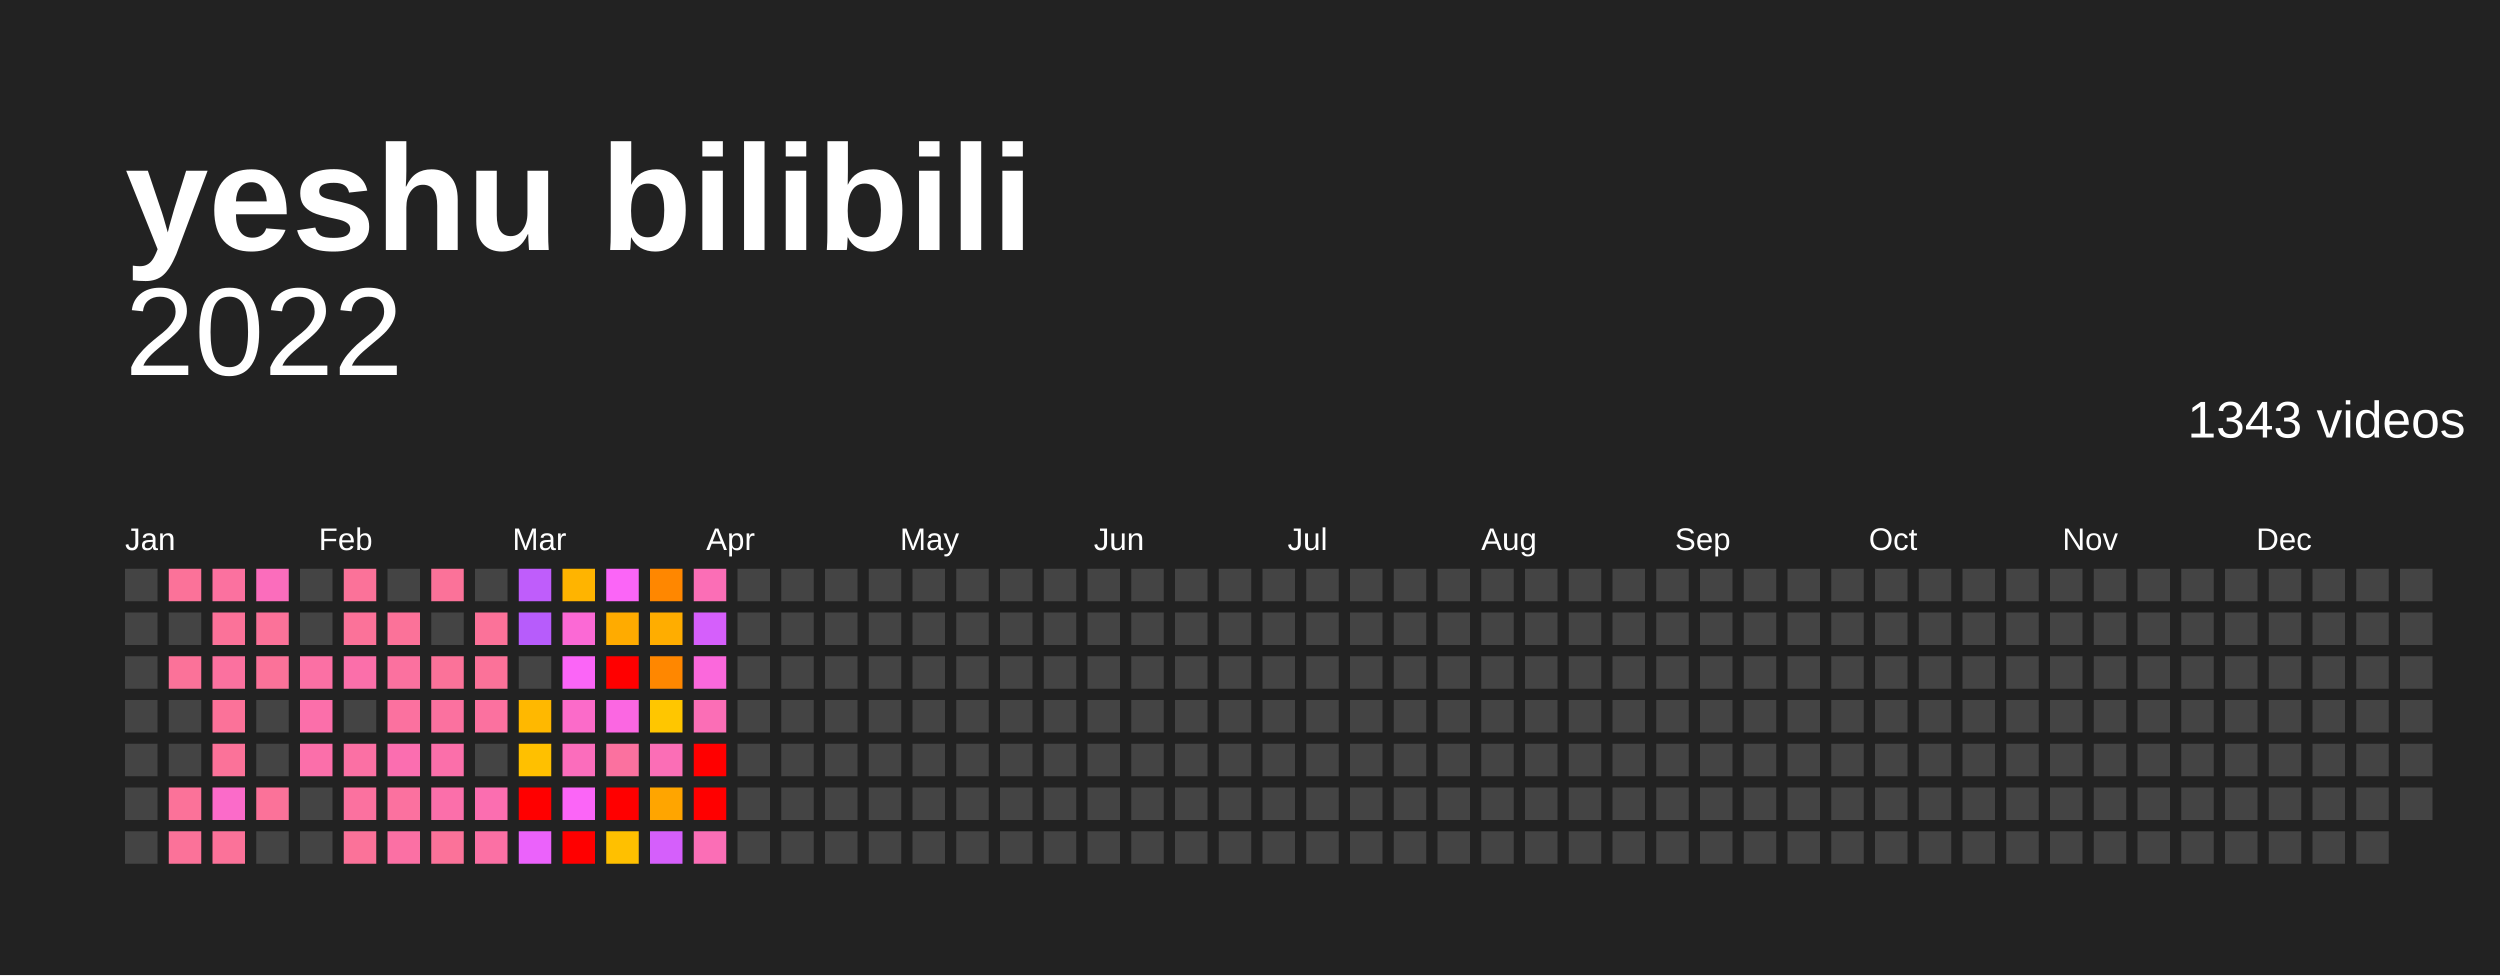
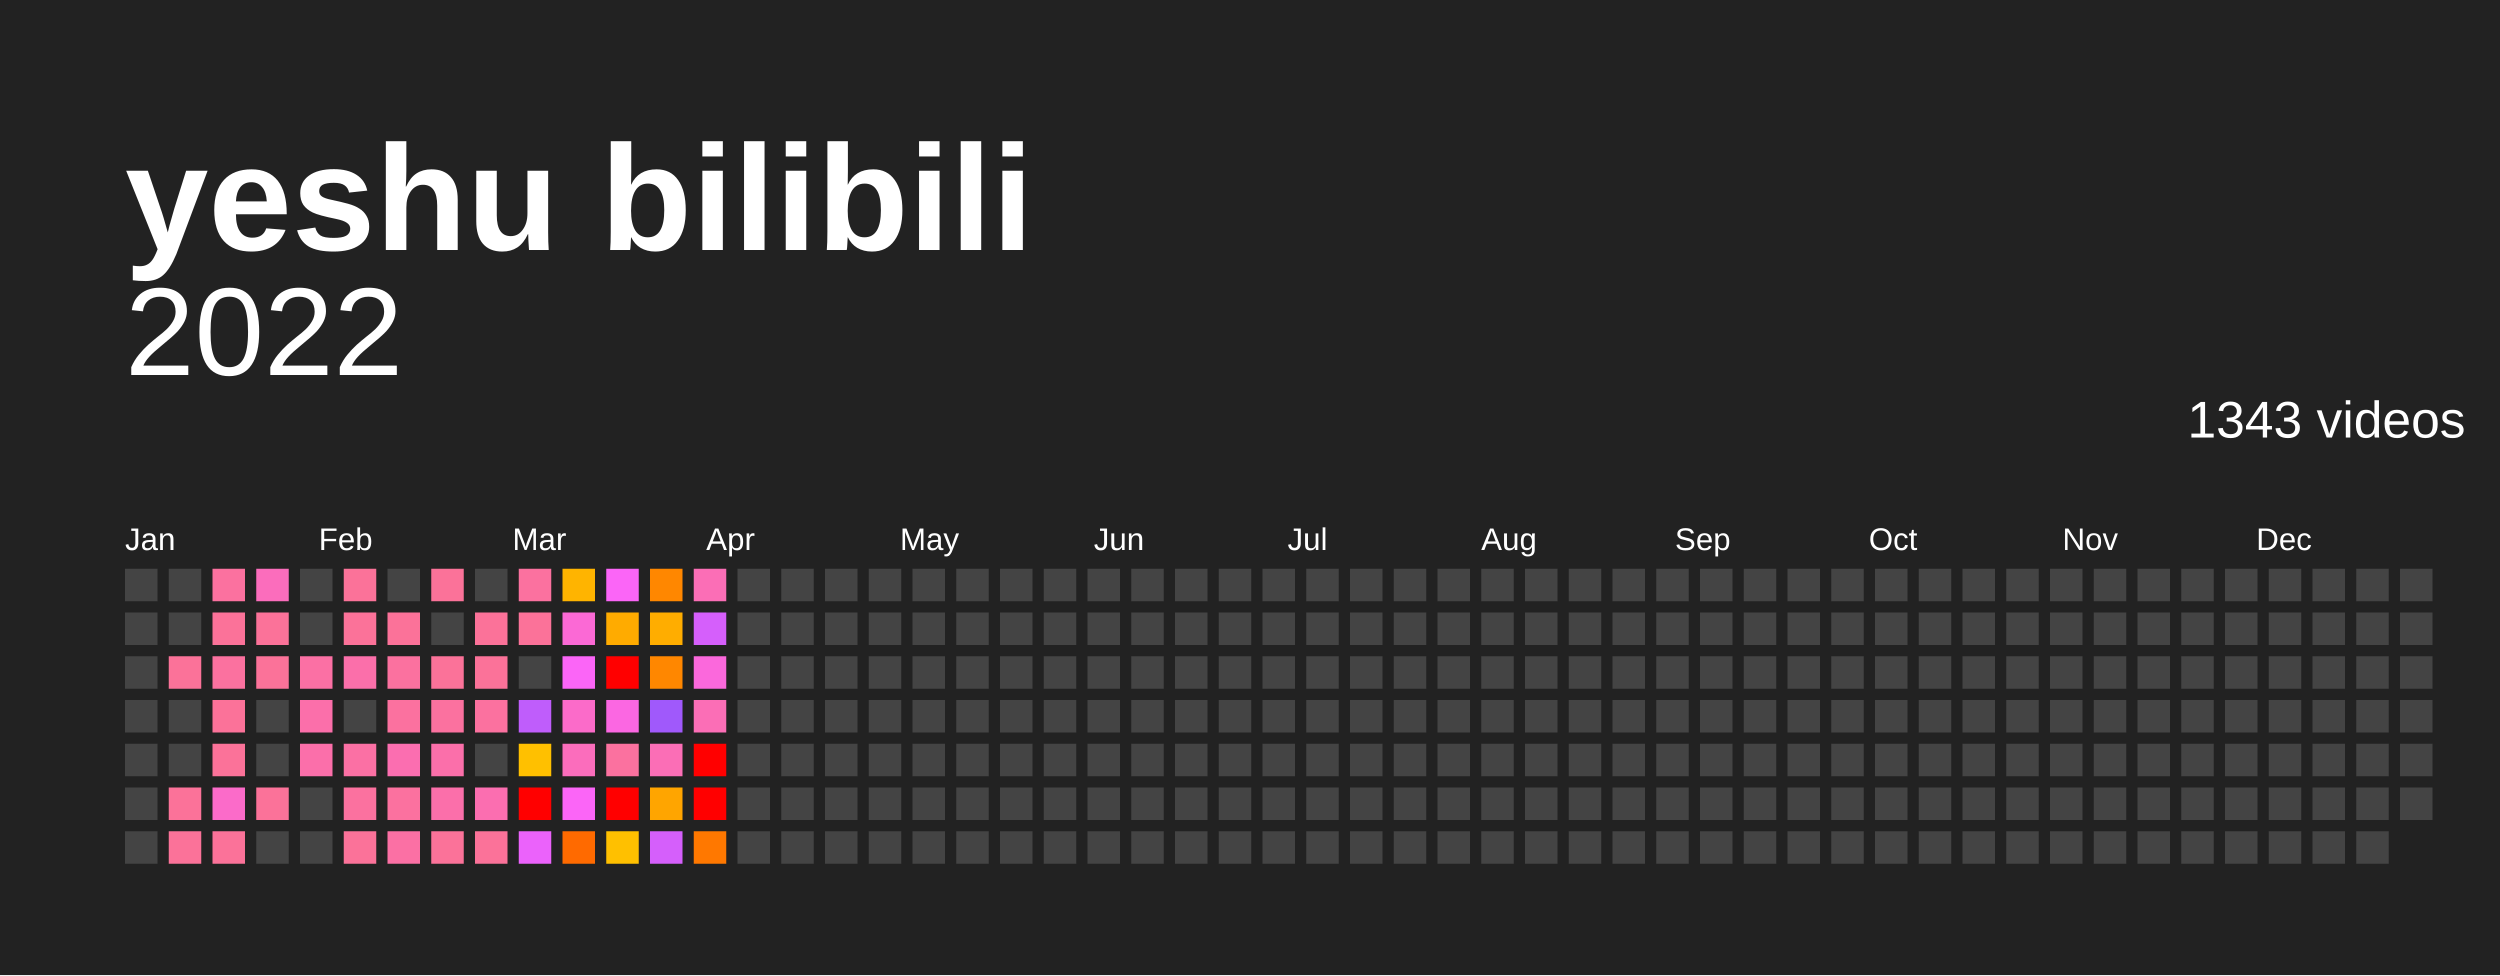
<svg xmlns="http://www.w3.org/2000/svg" baseProfile="full" height="78mm" version="1.1" viewBox="0,0,200,78" width="200mm">
  <defs />
  <rect fill="#222222" height="78" width="200" x="0" y="0" />
  <text fill="#FFFFFF" style="font-size:12px; font-family:Arial; font-weight:bold;" x="10" y="20">yeshu bilibili</text>
  <text alignment-baseline="hanging" fill="#FFFFFF" style="font-size:10.0px; font-family:Arial;" x="10" y="30">2022</text>
  <text alignment-baseline="hanging" fill="#FFFFFF" style="font-size:4.125px; font-family:Arial;" x="175" y="35">1343 videos</text>
  <text fill="#FFFFFF" style="font-size:2.5px; font-family:Arial" x="10.0" y="44">Jan</text>
  <text fill="#FFFFFF" style="font-size:2.5px; font-family:Arial" x="25.5" y="44">Feb</text>
  <text fill="#FFFFFF" style="font-size:2.5px; font-family:Arial" x="41.0" y="44">Mar</text>
  <text fill="#FFFFFF" style="font-size:2.5px; font-family:Arial" x="56.5" y="44">Apr</text>
  <text fill="#FFFFFF" style="font-size:2.5px; font-family:Arial" x="72.0" y="44">May</text>
  <text fill="#FFFFFF" style="font-size:2.5px; font-family:Arial" x="87.5" y="44">Jun</text>
  <text fill="#FFFFFF" style="font-size:2.5px; font-family:Arial" x="103.0" y="44">Jul</text>
  <text fill="#FFFFFF" style="font-size:2.5px; font-family:Arial" x="118.5" y="44">Aug</text>
  <text fill="#FFFFFF" style="font-size:2.5px; font-family:Arial" x="134.0" y="44">Sep</text>
  <text fill="#FFFFFF" style="font-size:2.5px; font-family:Arial" x="149.5" y="44">Oct</text>
  <text fill="#FFFFFF" style="font-size:2.5px; font-family:Arial" x="165.0" y="44">Nov</text>
  <text fill="#FFFFFF" style="font-size:2.5px; font-family:Arial" x="180.5" y="44">Dec</text>
  <rect fill="#444444" height="2.6" width="2.6" x="10.0" y="45.5" />
  <rect fill="#444444" height="2.6" width="2.6" x="10.0" y="49.0" />
  <rect fill="#444444" height="2.6" width="2.6" x="10.0" y="52.5" />
  <rect fill="#444444" height="2.6" width="2.6" x="10.0" y="56.0" />
  <rect fill="#444444" height="2.6" width="2.6" x="10.0" y="59.5" />
  <rect fill="#444444" height="2.6" width="2.6" x="10.0" y="63.0" />
  <rect fill="#444444" height="2.6" width="2.6" x="10.0" y="66.5" />
-   <rect fill="#fb7299" height="2.6" width="2.6" x="13.5" y="45.5" />
+   <rect fill="#444444" height="2.6" width="2.6" x="13.5" y="45.5" />
  <rect fill="#444444" height="2.6" width="2.6" x="13.5" y="49.0" />
  <rect fill="#fb7299" height="2.6" width="2.6" x="13.5" y="52.5" />
  <rect fill="#444444" height="2.6" width="2.6" x="13.5" y="56.0" />
  <rect fill="#444444" height="2.6" width="2.6" x="13.5" y="59.5" />
  <rect fill="#fb7299" height="2.6" width="2.6" x="13.5" y="63.0" />
  <rect fill="#fb7299" height="2.6" width="2.6" x="13.5" y="66.5" />
  <rect fill="#fb719f" height="2.6" width="2.6" x="17.0" y="45.5" />
  <rect fill="#fb7299" height="2.6" width="2.6" x="17.0" y="49.0" />
  <rect fill="#fb719f" height="2.6" width="2.6" x="17.0" y="52.5" />
  <rect fill="#fb7299" height="2.6" width="2.6" x="17.0" y="56.0" />
  <rect fill="#fb7299" height="2.6" width="2.6" x="17.0" y="59.5" />
  <rect fill="#fb6bc9" height="2.6" width="2.6" x="17.0" y="63.0" />
  <rect fill="#fb7299" height="2.6" width="2.6" x="17.0" y="66.5" />
  <rect fill="#fb6dbc" height="2.6" width="2.6" x="20.5" y="45.5" />
  <rect fill="#fb7299" height="2.6" width="2.6" x="20.5" y="49.0" />
  <rect fill="#fb7299" height="2.6" width="2.6" x="20.5" y="52.5" />
  <rect fill="#444444" height="2.6" width="2.6" x="20.5" y="56.0" />
  <rect fill="#444444" height="2.6" width="2.6" x="20.5" y="59.5" />
  <rect fill="#fb7299" height="2.6" width="2.6" x="20.5" y="63.0" />
  <rect fill="#444444" height="2.6" width="2.6" x="20.5" y="66.5" />
  <rect fill="#444444" height="2.6" width="2.6" x="24.0" y="45.5" />
  <rect fill="#444444" height="2.6" width="2.6" x="24.0" y="49.0" />
  <rect fill="#fb70a4" height="2.6" width="2.6" x="24.0" y="52.5" />
  <rect fill="#fb6faa" height="2.6" width="2.6" x="24.0" y="56.0" />
  <rect fill="#fb6faa" height="2.6" width="2.6" x="24.0" y="59.5" />
  <rect fill="#444444" height="2.6" width="2.6" x="24.0" y="63.0" />
  <rect fill="#444444" height="2.6" width="2.6" x="24.0" y="66.5" />
  <rect fill="#fb7299" height="2.6" width="2.6" x="27.5" y="45.5" />
  <rect fill="#fb7299" height="2.6" width="2.6" x="27.5" y="49.0" />
  <rect fill="#fb6faa" height="2.6" width="2.6" x="27.5" y="52.5" />
  <rect fill="#444444" height="2.6" width="2.6" x="27.5" y="56.0" />
  <rect fill="#fb70a4" height="2.6" width="2.6" x="27.5" y="59.5" />
  <rect fill="#fb719f" height="2.6" width="2.6" x="27.5" y="63.0" />
  <rect fill="#fb7299" height="2.6" width="2.6" x="27.5" y="66.5" />
  <rect fill="#444444" height="2.6" width="2.6" x="31.0" y="45.5" />
  <rect fill="#fb7299" height="2.6" width="2.6" x="31.0" y="49.0" />
  <rect fill="#fb719f" height="2.6" width="2.6" x="31.0" y="52.5" />
  <rect fill="#fb719f" height="2.6" width="2.6" x="31.0" y="56.0" />
  <rect fill="#fb6eb0" height="2.6" width="2.6" x="31.0" y="59.5" />
  <rect fill="#fb719f" height="2.6" width="2.6" x="31.0" y="63.0" />
  <rect fill="#fb70a4" height="2.6" width="2.6" x="31.0" y="66.5" />
  <rect fill="#fb7299" height="2.6" width="2.6" x="34.5" y="45.5" />
  <rect fill="#444444" height="2.6" width="2.6" x="34.5" y="49.0" />
  <rect fill="#fb7299" height="2.6" width="2.6" x="34.5" y="52.5" />
  <rect fill="#fb719f" height="2.6" width="2.6" x="34.5" y="56.0" />
  <rect fill="#fb6faa" height="2.6" width="2.6" x="34.5" y="59.5" />
  <rect fill="#fb6faa" height="2.6" width="2.6" x="34.5" y="63.0" />
  <rect fill="#fb7299" height="2.6" width="2.6" x="34.5" y="66.5" />
  <rect fill="#444444" height="2.6" width="2.6" x="38.0" y="45.5" />
  <rect fill="#fb7299" height="2.6" width="2.6" x="38.0" y="49.0" />
  <rect fill="#fb7299" height="2.6" width="2.6" x="38.0" y="52.5" />
  <rect fill="#fb719f" height="2.6" width="2.6" x="38.0" y="56.0" />
  <rect fill="#444444" height="2.6" width="2.6" x="38.0" y="59.5" />
  <rect fill="#fb6eb0" height="2.6" width="2.6" x="38.0" y="63.0" />
-   <rect fill="#fb70a4" height="2.6" width="2.6" x="38.0" y="66.5" />
-   <rect fill="#bf5dfb" height="2.6" width="2.6" x="41.5" y="45.5" />
-   <rect fill="#b75cfb" height="2.6" width="2.6" x="41.5" y="49.0" />
+   <rect fill="#fb7299" height="2.6" width="2.6" x="38.0" y="66.5" />
+   <rect fill="#fb719f" height="2.6" width="2.6" x="41.5" y="45.5" />
+   <rect fill="#fb7299" height="2.6" width="2.6" x="41.5" y="49.0" />
  <rect fill="#444444" height="2.6" width="2.6" x="41.5" y="52.5" />
-   <rect fill="#ffb800" height="2.6" width="2.6" x="41.5" y="56.0" />
+   <rect fill="#bf5dfb" height="2.6" width="2.6" x="41.5" y="56.0" />
  <rect fill="#ffc000" height="2.6" width="2.6" x="41.5" y="59.5" />
  <rect fill="red" height="2.6" width="2.6" x="41.5" y="63.0" />
  <rect fill="#eb62fb" height="2.6" width="2.6" x="41.5" y="66.5" />
  <rect fill="#ffb400" height="2.6" width="2.6" x="45.0" y="45.5" />
  <rect fill="#fb69d5" height="2.6" width="2.6" x="45.0" y="49.0" />
  <rect fill="#fb65f7" height="2.6" width="2.6" x="45.0" y="52.5" />
  <rect fill="#fb6bc9" height="2.6" width="2.6" x="45.0" y="56.0" />
  <rect fill="#fb6dbc" height="2.6" width="2.6" x="45.0" y="59.5" />
  <rect fill="#fb65f7" height="2.6" width="2.6" x="45.0" y="63.0" />
-   <rect fill="red" height="2.6" width="2.6" x="45.0" y="66.5" />
+   <rect fill="#ff6a00" height="2.6" width="2.6" x="45.0" y="66.5" />
  <rect fill="#fb65f7" height="2.6" width="2.6" x="48.5" y="45.5" />
  <rect fill="#ffab00" height="2.6" width="2.6" x="48.5" y="49.0" />
  <rect fill="red" height="2.6" width="2.6" x="48.5" y="52.5" />
  <rect fill="#fb67e2" height="2.6" width="2.6" x="48.5" y="56.0" />
  <rect fill="#fb719f" height="2.6" width="2.6" x="48.5" y="59.5" />
  <rect fill="red" height="2.6" width="2.6" x="48.5" y="63.0" />
  <rect fill="#ffc000" height="2.6" width="2.6" x="48.5" y="66.5" />
  <rect fill="#ff8700" height="2.6" width="2.6" x="52.0" y="45.5" />
  <rect fill="#ffad00" height="2.6" width="2.6" x="52.0" y="49.0" />
  <rect fill="#ff8700" height="2.6" width="2.6" x="52.0" y="52.5" />
-   <rect fill="#ffc600" height="2.6" width="2.6" x="52.0" y="56.0" />
+   <rect fill="#a059fb" height="2.6" width="2.6" x="52.0" y="56.0" />
  <rect fill="#fb6eb6" height="2.6" width="2.6" x="52.0" y="59.5" />
  <rect fill="#ffa500" height="2.6" width="2.6" x="52.0" y="63.0" />
  <rect fill="#d55ffb" height="2.6" width="2.6" x="52.0" y="66.5" />
  <rect fill="#fb6eb6" height="2.6" width="2.6" x="55.5" y="45.5" />
  <rect fill="#d55ffb" height="2.6" width="2.6" x="55.5" y="49.0" />
  <rect fill="#fb68dc" height="2.6" width="2.6" x="55.5" y="52.5" />
  <rect fill="#fb6eb6" height="2.6" width="2.6" x="55.5" y="56.0" />
  <rect fill="red" height="2.6" width="2.6" x="55.5" y="59.5" />
  <rect fill="red" height="2.6" width="2.6" x="55.5" y="63.0" />
-   <rect fill="#fb6eb6" height="2.6" width="2.6" x="55.5" y="66.5" />
+   <rect fill="#ff7800" height="2.6" width="2.6" x="55.5" y="66.5" />
  <rect fill="#444444" height="2.6" width="2.6" x="59.0" y="45.5" />
  <rect fill="#444444" height="2.6" width="2.6" x="59.0" y="49.0" />
  <rect fill="#444444" height="2.6" width="2.6" x="59.0" y="52.5" />
  <rect fill="#444444" height="2.6" width="2.6" x="59.0" y="56.0" />
  <rect fill="#444444" height="2.6" width="2.6" x="59.0" y="59.5" />
  <rect fill="#444444" height="2.6" width="2.6" x="59.0" y="63.0" />
  <rect fill="#444444" height="2.6" width="2.6" x="59.0" y="66.5" />
  <rect fill="#444444" height="2.6" width="2.6" x="62.5" y="45.5" />
  <rect fill="#444444" height="2.6" width="2.6" x="62.5" y="49.0" />
  <rect fill="#444444" height="2.6" width="2.6" x="62.5" y="52.5" />
  <rect fill="#444444" height="2.6" width="2.6" x="62.5" y="56.0" />
  <rect fill="#444444" height="2.6" width="2.6" x="62.5" y="59.5" />
  <rect fill="#444444" height="2.6" width="2.6" x="62.5" y="63.0" />
  <rect fill="#444444" height="2.6" width="2.6" x="62.5" y="66.5" />
  <rect fill="#444444" height="2.6" width="2.6" x="66.0" y="45.5" />
  <rect fill="#444444" height="2.6" width="2.6" x="66.0" y="49.0" />
  <rect fill="#444444" height="2.6" width="2.6" x="66.0" y="52.5" />
  <rect fill="#444444" height="2.6" width="2.6" x="66.0" y="56.0" />
  <rect fill="#444444" height="2.6" width="2.6" x="66.0" y="59.5" />
  <rect fill="#444444" height="2.6" width="2.6" x="66.0" y="63.0" />
  <rect fill="#444444" height="2.6" width="2.6" x="66.0" y="66.5" />
  <rect fill="#444444" height="2.6" width="2.6" x="69.5" y="45.5" />
  <rect fill="#444444" height="2.6" width="2.6" x="69.5" y="49.0" />
  <rect fill="#444444" height="2.6" width="2.6" x="69.5" y="52.5" />
  <rect fill="#444444" height="2.6" width="2.6" x="69.5" y="56.0" />
  <rect fill="#444444" height="2.6" width="2.6" x="69.5" y="59.5" />
  <rect fill="#444444" height="2.6" width="2.6" x="69.5" y="63.0" />
  <rect fill="#444444" height="2.6" width="2.6" x="69.5" y="66.5" />
  <rect fill="#444444" height="2.6" width="2.6" x="73.0" y="45.5" />
  <rect fill="#444444" height="2.6" width="2.6" x="73.0" y="49.0" />
  <rect fill="#444444" height="2.6" width="2.6" x="73.0" y="52.5" />
  <rect fill="#444444" height="2.6" width="2.6" x="73.0" y="56.0" />
  <rect fill="#444444" height="2.6" width="2.6" x="73.0" y="59.5" />
  <rect fill="#444444" height="2.6" width="2.6" x="73.0" y="63.0" />
  <rect fill="#444444" height="2.6" width="2.6" x="73.0" y="66.5" />
  <rect fill="#444444" height="2.6" width="2.6" x="76.5" y="45.5" />
  <rect fill="#444444" height="2.6" width="2.6" x="76.5" y="49.0" />
  <rect fill="#444444" height="2.6" width="2.6" x="76.5" y="52.5" />
  <rect fill="#444444" height="2.6" width="2.6" x="76.5" y="56.0" />
  <rect fill="#444444" height="2.6" width="2.6" x="76.5" y="59.5" />
  <rect fill="#444444" height="2.6" width="2.6" x="76.5" y="63.0" />
  <rect fill="#444444" height="2.6" width="2.6" x="76.5" y="66.5" />
  <rect fill="#444444" height="2.6" width="2.6" x="80.0" y="45.5" />
  <rect fill="#444444" height="2.6" width="2.6" x="80.0" y="49.0" />
  <rect fill="#444444" height="2.6" width="2.6" x="80.0" y="52.5" />
  <rect fill="#444444" height="2.6" width="2.6" x="80.0" y="56.0" />
  <rect fill="#444444" height="2.6" width="2.6" x="80.0" y="59.5" />
  <rect fill="#444444" height="2.6" width="2.6" x="80.0" y="63.0" />
  <rect fill="#444444" height="2.6" width="2.6" x="80.0" y="66.5" />
  <rect fill="#444444" height="2.6" width="2.6" x="83.5" y="45.5" />
  <rect fill="#444444" height="2.6" width="2.6" x="83.5" y="49.0" />
  <rect fill="#444444" height="2.6" width="2.6" x="83.5" y="52.5" />
  <rect fill="#444444" height="2.6" width="2.6" x="83.5" y="56.0" />
  <rect fill="#444444" height="2.6" width="2.6" x="83.5" y="59.5" />
  <rect fill="#444444" height="2.6" width="2.6" x="83.5" y="63.0" />
  <rect fill="#444444" height="2.6" width="2.6" x="83.5" y="66.5" />
  <rect fill="#444444" height="2.6" width="2.6" x="87.0" y="45.5" />
  <rect fill="#444444" height="2.6" width="2.6" x="87.0" y="49.0" />
  <rect fill="#444444" height="2.6" width="2.6" x="87.0" y="52.5" />
  <rect fill="#444444" height="2.6" width="2.6" x="87.0" y="56.0" />
  <rect fill="#444444" height="2.6" width="2.6" x="87.0" y="59.5" />
  <rect fill="#444444" height="2.6" width="2.6" x="87.0" y="63.0" />
  <rect fill="#444444" height="2.6" width="2.6" x="87.0" y="66.5" />
  <rect fill="#444444" height="2.6" width="2.6" x="90.5" y="45.5" />
  <rect fill="#444444" height="2.6" width="2.6" x="90.5" y="49.0" />
  <rect fill="#444444" height="2.6" width="2.6" x="90.5" y="52.5" />
  <rect fill="#444444" height="2.6" width="2.6" x="90.5" y="56.0" />
  <rect fill="#444444" height="2.6" width="2.6" x="90.5" y="59.5" />
  <rect fill="#444444" height="2.6" width="2.6" x="90.5" y="63.0" />
  <rect fill="#444444" height="2.6" width="2.6" x="90.5" y="66.5" />
  <rect fill="#444444" height="2.6" width="2.6" x="94.0" y="45.5" />
  <rect fill="#444444" height="2.6" width="2.6" x="94.0" y="49.0" />
  <rect fill="#444444" height="2.6" width="2.6" x="94.0" y="52.5" />
  <rect fill="#444444" height="2.6" width="2.6" x="94.0" y="56.0" />
  <rect fill="#444444" height="2.6" width="2.6" x="94.0" y="59.5" />
  <rect fill="#444444" height="2.6" width="2.6" x="94.0" y="63.0" />
  <rect fill="#444444" height="2.6" width="2.6" x="94.0" y="66.5" />
  <rect fill="#444444" height="2.6" width="2.6" x="97.5" y="45.5" />
  <rect fill="#444444" height="2.6" width="2.6" x="97.5" y="49.0" />
  <rect fill="#444444" height="2.6" width="2.6" x="97.5" y="52.5" />
  <rect fill="#444444" height="2.6" width="2.6" x="97.5" y="56.0" />
  <rect fill="#444444" height="2.6" width="2.6" x="97.5" y="59.5" />
  <rect fill="#444444" height="2.6" width="2.6" x="97.5" y="63.0" />
  <rect fill="#444444" height="2.6" width="2.6" x="97.5" y="66.5" />
  <rect fill="#444444" height="2.6" width="2.6" x="101.0" y="45.5" />
  <rect fill="#444444" height="2.6" width="2.6" x="101.0" y="49.0" />
  <rect fill="#444444" height="2.6" width="2.6" x="101.0" y="52.5" />
  <rect fill="#444444" height="2.6" width="2.6" x="101.0" y="56.0" />
  <rect fill="#444444" height="2.6" width="2.6" x="101.0" y="59.5" />
  <rect fill="#444444" height="2.6" width="2.6" x="101.0" y="63.0" />
  <rect fill="#444444" height="2.6" width="2.6" x="101.0" y="66.5" />
  <rect fill="#444444" height="2.6" width="2.6" x="104.5" y="45.5" />
  <rect fill="#444444" height="2.6" width="2.6" x="104.5" y="49.0" />
  <rect fill="#444444" height="2.6" width="2.6" x="104.5" y="52.5" />
  <rect fill="#444444" height="2.6" width="2.6" x="104.5" y="56.0" />
  <rect fill="#444444" height="2.6" width="2.6" x="104.5" y="59.5" />
  <rect fill="#444444" height="2.6" width="2.6" x="104.5" y="63.0" />
  <rect fill="#444444" height="2.6" width="2.6" x="104.5" y="66.5" />
  <rect fill="#444444" height="2.6" width="2.6" x="108.0" y="45.5" />
  <rect fill="#444444" height="2.6" width="2.6" x="108.0" y="49.0" />
  <rect fill="#444444" height="2.6" width="2.6" x="108.0" y="52.5" />
  <rect fill="#444444" height="2.6" width="2.6" x="108.0" y="56.0" />
  <rect fill="#444444" height="2.6" width="2.6" x="108.0" y="59.5" />
  <rect fill="#444444" height="2.6" width="2.6" x="108.0" y="63.0" />
  <rect fill="#444444" height="2.6" width="2.6" x="108.0" y="66.5" />
  <rect fill="#444444" height="2.6" width="2.6" x="111.5" y="45.5" />
  <rect fill="#444444" height="2.6" width="2.6" x="111.5" y="49.0" />
  <rect fill="#444444" height="2.6" width="2.6" x="111.5" y="52.5" />
  <rect fill="#444444" height="2.6" width="2.6" x="111.5" y="56.0" />
  <rect fill="#444444" height="2.6" width="2.6" x="111.5" y="59.5" />
  <rect fill="#444444" height="2.6" width="2.6" x="111.5" y="63.0" />
  <rect fill="#444444" height="2.6" width="2.6" x="111.5" y="66.5" />
  <rect fill="#444444" height="2.6" width="2.6" x="115.0" y="45.5" />
  <rect fill="#444444" height="2.6" width="2.6" x="115.0" y="49.0" />
  <rect fill="#444444" height="2.6" width="2.6" x="115.0" y="52.5" />
  <rect fill="#444444" height="2.6" width="2.6" x="115.0" y="56.0" />
  <rect fill="#444444" height="2.6" width="2.6" x="115.0" y="59.5" />
  <rect fill="#444444" height="2.6" width="2.6" x="115.0" y="63.0" />
  <rect fill="#444444" height="2.6" width="2.6" x="115.0" y="66.5" />
  <rect fill="#444444" height="2.6" width="2.6" x="118.5" y="45.5" />
  <rect fill="#444444" height="2.6" width="2.6" x="118.5" y="49.0" />
  <rect fill="#444444" height="2.6" width="2.6" x="118.5" y="52.5" />
  <rect fill="#444444" height="2.6" width="2.6" x="118.5" y="56.0" />
  <rect fill="#444444" height="2.6" width="2.6" x="118.5" y="59.5" />
  <rect fill="#444444" height="2.6" width="2.6" x="118.5" y="63.0" />
  <rect fill="#444444" height="2.6" width="2.6" x="118.5" y="66.5" />
  <rect fill="#444444" height="2.6" width="2.6" x="122.0" y="45.5" />
  <rect fill="#444444" height="2.6" width="2.6" x="122.0" y="49.0" />
  <rect fill="#444444" height="2.6" width="2.6" x="122.0" y="52.5" />
  <rect fill="#444444" height="2.6" width="2.6" x="122.0" y="56.0" />
  <rect fill="#444444" height="2.6" width="2.6" x="122.0" y="59.5" />
  <rect fill="#444444" height="2.6" width="2.6" x="122.0" y="63.0" />
  <rect fill="#444444" height="2.6" width="2.6" x="122.0" y="66.5" />
  <rect fill="#444444" height="2.6" width="2.6" x="125.5" y="45.5" />
  <rect fill="#444444" height="2.6" width="2.6" x="125.5" y="49.0" />
  <rect fill="#444444" height="2.6" width="2.6" x="125.5" y="52.5" />
  <rect fill="#444444" height="2.6" width="2.6" x="125.5" y="56.0" />
  <rect fill="#444444" height="2.6" width="2.6" x="125.5" y="59.5" />
  <rect fill="#444444" height="2.6" width="2.6" x="125.5" y="63.0" />
  <rect fill="#444444" height="2.6" width="2.6" x="125.5" y="66.5" />
  <rect fill="#444444" height="2.6" width="2.6" x="129.0" y="45.5" />
  <rect fill="#444444" height="2.6" width="2.6" x="129.0" y="49.0" />
  <rect fill="#444444" height="2.6" width="2.6" x="129.0" y="52.5" />
  <rect fill="#444444" height="2.6" width="2.6" x="129.0" y="56.0" />
  <rect fill="#444444" height="2.6" width="2.6" x="129.0" y="59.5" />
  <rect fill="#444444" height="2.6" width="2.6" x="129.0" y="63.0" />
  <rect fill="#444444" height="2.6" width="2.6" x="129.0" y="66.5" />
  <rect fill="#444444" height="2.6" width="2.6" x="132.5" y="45.5" />
  <rect fill="#444444" height="2.6" width="2.6" x="132.5" y="49.0" />
  <rect fill="#444444" height="2.6" width="2.6" x="132.5" y="52.5" />
  <rect fill="#444444" height="2.6" width="2.6" x="132.5" y="56.0" />
  <rect fill="#444444" height="2.6" width="2.6" x="132.5" y="59.5" />
  <rect fill="#444444" height="2.6" width="2.6" x="132.5" y="63.0" />
  <rect fill="#444444" height="2.6" width="2.6" x="132.5" y="66.5" />
  <rect fill="#444444" height="2.6" width="2.6" x="136.0" y="45.5" />
  <rect fill="#444444" height="2.6" width="2.6" x="136.0" y="49.0" />
  <rect fill="#444444" height="2.6" width="2.6" x="136.0" y="52.5" />
  <rect fill="#444444" height="2.6" width="2.6" x="136.0" y="56.0" />
  <rect fill="#444444" height="2.6" width="2.6" x="136.0" y="59.5" />
  <rect fill="#444444" height="2.6" width="2.6" x="136.0" y="63.0" />
  <rect fill="#444444" height="2.6" width="2.6" x="136.0" y="66.5" />
  <rect fill="#444444" height="2.6" width="2.6" x="139.5" y="45.5" />
  <rect fill="#444444" height="2.6" width="2.6" x="139.5" y="49.0" />
  <rect fill="#444444" height="2.6" width="2.6" x="139.5" y="52.5" />
  <rect fill="#444444" height="2.6" width="2.6" x="139.5" y="56.0" />
  <rect fill="#444444" height="2.6" width="2.6" x="139.5" y="59.5" />
  <rect fill="#444444" height="2.6" width="2.6" x="139.5" y="63.0" />
  <rect fill="#444444" height="2.6" width="2.6" x="139.5" y="66.5" />
  <rect fill="#444444" height="2.6" width="2.6" x="143.0" y="45.5" />
  <rect fill="#444444" height="2.6" width="2.6" x="143.0" y="49.0" />
  <rect fill="#444444" height="2.6" width="2.6" x="143.0" y="52.5" />
  <rect fill="#444444" height="2.6" width="2.6" x="143.0" y="56.0" />
  <rect fill="#444444" height="2.6" width="2.6" x="143.0" y="59.5" />
  <rect fill="#444444" height="2.6" width="2.6" x="143.0" y="63.0" />
  <rect fill="#444444" height="2.6" width="2.6" x="143.0" y="66.5" />
  <rect fill="#444444" height="2.6" width="2.6" x="146.5" y="45.5" />
  <rect fill="#444444" height="2.6" width="2.6" x="146.5" y="49.0" />
  <rect fill="#444444" height="2.6" width="2.6" x="146.5" y="52.5" />
  <rect fill="#444444" height="2.6" width="2.6" x="146.5" y="56.0" />
  <rect fill="#444444" height="2.6" width="2.6" x="146.5" y="59.5" />
  <rect fill="#444444" height="2.6" width="2.6" x="146.5" y="63.0" />
  <rect fill="#444444" height="2.6" width="2.6" x="146.5" y="66.5" />
  <rect fill="#444444" height="2.6" width="2.6" x="150.0" y="45.5" />
  <rect fill="#444444" height="2.6" width="2.6" x="150.0" y="49.0" />
  <rect fill="#444444" height="2.6" width="2.6" x="150.0" y="52.5" />
  <rect fill="#444444" height="2.6" width="2.6" x="150.0" y="56.0" />
  <rect fill="#444444" height="2.6" width="2.6" x="150.0" y="59.5" />
  <rect fill="#444444" height="2.6" width="2.6" x="150.0" y="63.0" />
  <rect fill="#444444" height="2.6" width="2.6" x="150.0" y="66.5" />
  <rect fill="#444444" height="2.6" width="2.6" x="153.5" y="45.5" />
  <rect fill="#444444" height="2.6" width="2.6" x="153.5" y="49.0" />
  <rect fill="#444444" height="2.6" width="2.6" x="153.5" y="52.5" />
  <rect fill="#444444" height="2.6" width="2.6" x="153.5" y="56.0" />
  <rect fill="#444444" height="2.6" width="2.6" x="153.5" y="59.5" />
  <rect fill="#444444" height="2.6" width="2.6" x="153.5" y="63.0" />
  <rect fill="#444444" height="2.6" width="2.6" x="153.5" y="66.5" />
  <rect fill="#444444" height="2.6" width="2.6" x="157.0" y="45.5" />
  <rect fill="#444444" height="2.6" width="2.6" x="157.0" y="49.0" />
  <rect fill="#444444" height="2.6" width="2.6" x="157.0" y="52.5" />
  <rect fill="#444444" height="2.6" width="2.6" x="157.0" y="56.0" />
  <rect fill="#444444" height="2.6" width="2.6" x="157.0" y="59.5" />
  <rect fill="#444444" height="2.6" width="2.6" x="157.0" y="63.0" />
  <rect fill="#444444" height="2.6" width="2.6" x="157.0" y="66.5" />
  <rect fill="#444444" height="2.6" width="2.6" x="160.5" y="45.5" />
  <rect fill="#444444" height="2.6" width="2.6" x="160.5" y="49.0" />
  <rect fill="#444444" height="2.6" width="2.6" x="160.5" y="52.5" />
  <rect fill="#444444" height="2.6" width="2.6" x="160.5" y="56.0" />
  <rect fill="#444444" height="2.6" width="2.6" x="160.5" y="59.5" />
  <rect fill="#444444" height="2.6" width="2.6" x="160.5" y="63.0" />
  <rect fill="#444444" height="2.6" width="2.6" x="160.5" y="66.5" />
  <rect fill="#444444" height="2.6" width="2.6" x="164.0" y="45.5" />
  <rect fill="#444444" height="2.6" width="2.6" x="164.0" y="49.0" />
  <rect fill="#444444" height="2.6" width="2.6" x="164.0" y="52.5" />
  <rect fill="#444444" height="2.6" width="2.6" x="164.0" y="56.0" />
  <rect fill="#444444" height="2.6" width="2.6" x="164.0" y="59.5" />
  <rect fill="#444444" height="2.6" width="2.6" x="164.0" y="63.0" />
  <rect fill="#444444" height="2.6" width="2.6" x="164.0" y="66.5" />
  <rect fill="#444444" height="2.6" width="2.6" x="167.5" y="45.5" />
  <rect fill="#444444" height="2.6" width="2.6" x="167.5" y="49.0" />
  <rect fill="#444444" height="2.6" width="2.6" x="167.5" y="52.5" />
  <rect fill="#444444" height="2.6" width="2.6" x="167.5" y="56.0" />
  <rect fill="#444444" height="2.6" width="2.6" x="167.5" y="59.5" />
  <rect fill="#444444" height="2.6" width="2.6" x="167.5" y="63.0" />
  <rect fill="#444444" height="2.6" width="2.6" x="167.5" y="66.5" />
  <rect fill="#444444" height="2.6" width="2.6" x="171.0" y="45.5" />
  <rect fill="#444444" height="2.6" width="2.6" x="171.0" y="49.0" />
  <rect fill="#444444" height="2.6" width="2.6" x="171.0" y="52.5" />
  <rect fill="#444444" height="2.6" width="2.6" x="171.0" y="56.0" />
  <rect fill="#444444" height="2.6" width="2.6" x="171.0" y="59.5" />
  <rect fill="#444444" height="2.6" width="2.6" x="171.0" y="63.0" />
  <rect fill="#444444" height="2.6" width="2.6" x="171.0" y="66.5" />
  <rect fill="#444444" height="2.6" width="2.6" x="174.5" y="45.5" />
  <rect fill="#444444" height="2.6" width="2.6" x="174.5" y="49.0" />
  <rect fill="#444444" height="2.6" width="2.6" x="174.5" y="52.5" />
  <rect fill="#444444" height="2.6" width="2.6" x="174.5" y="56.0" />
  <rect fill="#444444" height="2.6" width="2.6" x="174.5" y="59.5" />
  <rect fill="#444444" height="2.6" width="2.6" x="174.5" y="63.0" />
  <rect fill="#444444" height="2.6" width="2.6" x="174.5" y="66.5" />
  <rect fill="#444444" height="2.6" width="2.6" x="178.0" y="45.5" />
  <rect fill="#444444" height="2.6" width="2.6" x="178.0" y="49.0" />
  <rect fill="#444444" height="2.6" width="2.6" x="178.0" y="52.5" />
  <rect fill="#444444" height="2.6" width="2.6" x="178.0" y="56.0" />
  <rect fill="#444444" height="2.6" width="2.6" x="178.0" y="59.5" />
  <rect fill="#444444" height="2.6" width="2.6" x="178.0" y="63.0" />
  <rect fill="#444444" height="2.6" width="2.6" x="178.0" y="66.5" />
  <rect fill="#444444" height="2.6" width="2.6" x="181.5" y="45.5" />
  <rect fill="#444444" height="2.6" width="2.6" x="181.5" y="49.0" />
  <rect fill="#444444" height="2.6" width="2.6" x="181.5" y="52.5" />
  <rect fill="#444444" height="2.6" width="2.6" x="181.5" y="56.0" />
  <rect fill="#444444" height="2.6" width="2.6" x="181.5" y="59.5" />
  <rect fill="#444444" height="2.6" width="2.6" x="181.5" y="63.0" />
  <rect fill="#444444" height="2.6" width="2.6" x="181.5" y="66.5" />
  <rect fill="#444444" height="2.6" width="2.6" x="185.0" y="45.5" />
  <rect fill="#444444" height="2.6" width="2.6" x="185.0" y="49.0" />
  <rect fill="#444444" height="2.6" width="2.6" x="185.0" y="52.5" />
  <rect fill="#444444" height="2.6" width="2.6" x="185.0" y="56.0" />
  <rect fill="#444444" height="2.6" width="2.6" x="185.0" y="59.5" />
  <rect fill="#444444" height="2.6" width="2.6" x="185.0" y="63.0" />
  <rect fill="#444444" height="2.6" width="2.6" x="185.0" y="66.5" />
  <rect fill="#444444" height="2.6" width="2.6" x="188.5" y="45.5" />
  <rect fill="#444444" height="2.6" width="2.6" x="188.5" y="49.0" />
  <rect fill="#444444" height="2.6" width="2.6" x="188.5" y="52.5" />
  <rect fill="#444444" height="2.6" width="2.6" x="188.5" y="56.0" />
  <rect fill="#444444" height="2.6" width="2.6" x="188.5" y="59.5" />
  <rect fill="#444444" height="2.6" width="2.6" x="188.5" y="63.0" />
  <rect fill="#444444" height="2.6" width="2.6" x="188.5" y="66.5" />
  <rect fill="#444444" height="2.6" width="2.6" x="192.0" y="45.5" />
  <rect fill="#444444" height="2.6" width="2.6" x="192.0" y="49.0" />
  <rect fill="#444444" height="2.6" width="2.6" x="192.0" y="52.5" />
  <rect fill="#444444" height="2.6" width="2.6" x="192.0" y="56.0" />
  <rect fill="#444444" height="2.6" width="2.6" x="192.0" y="59.5" />
  <rect fill="#444444" height="2.6" width="2.6" x="192.0" y="63.0" />
</svg>
